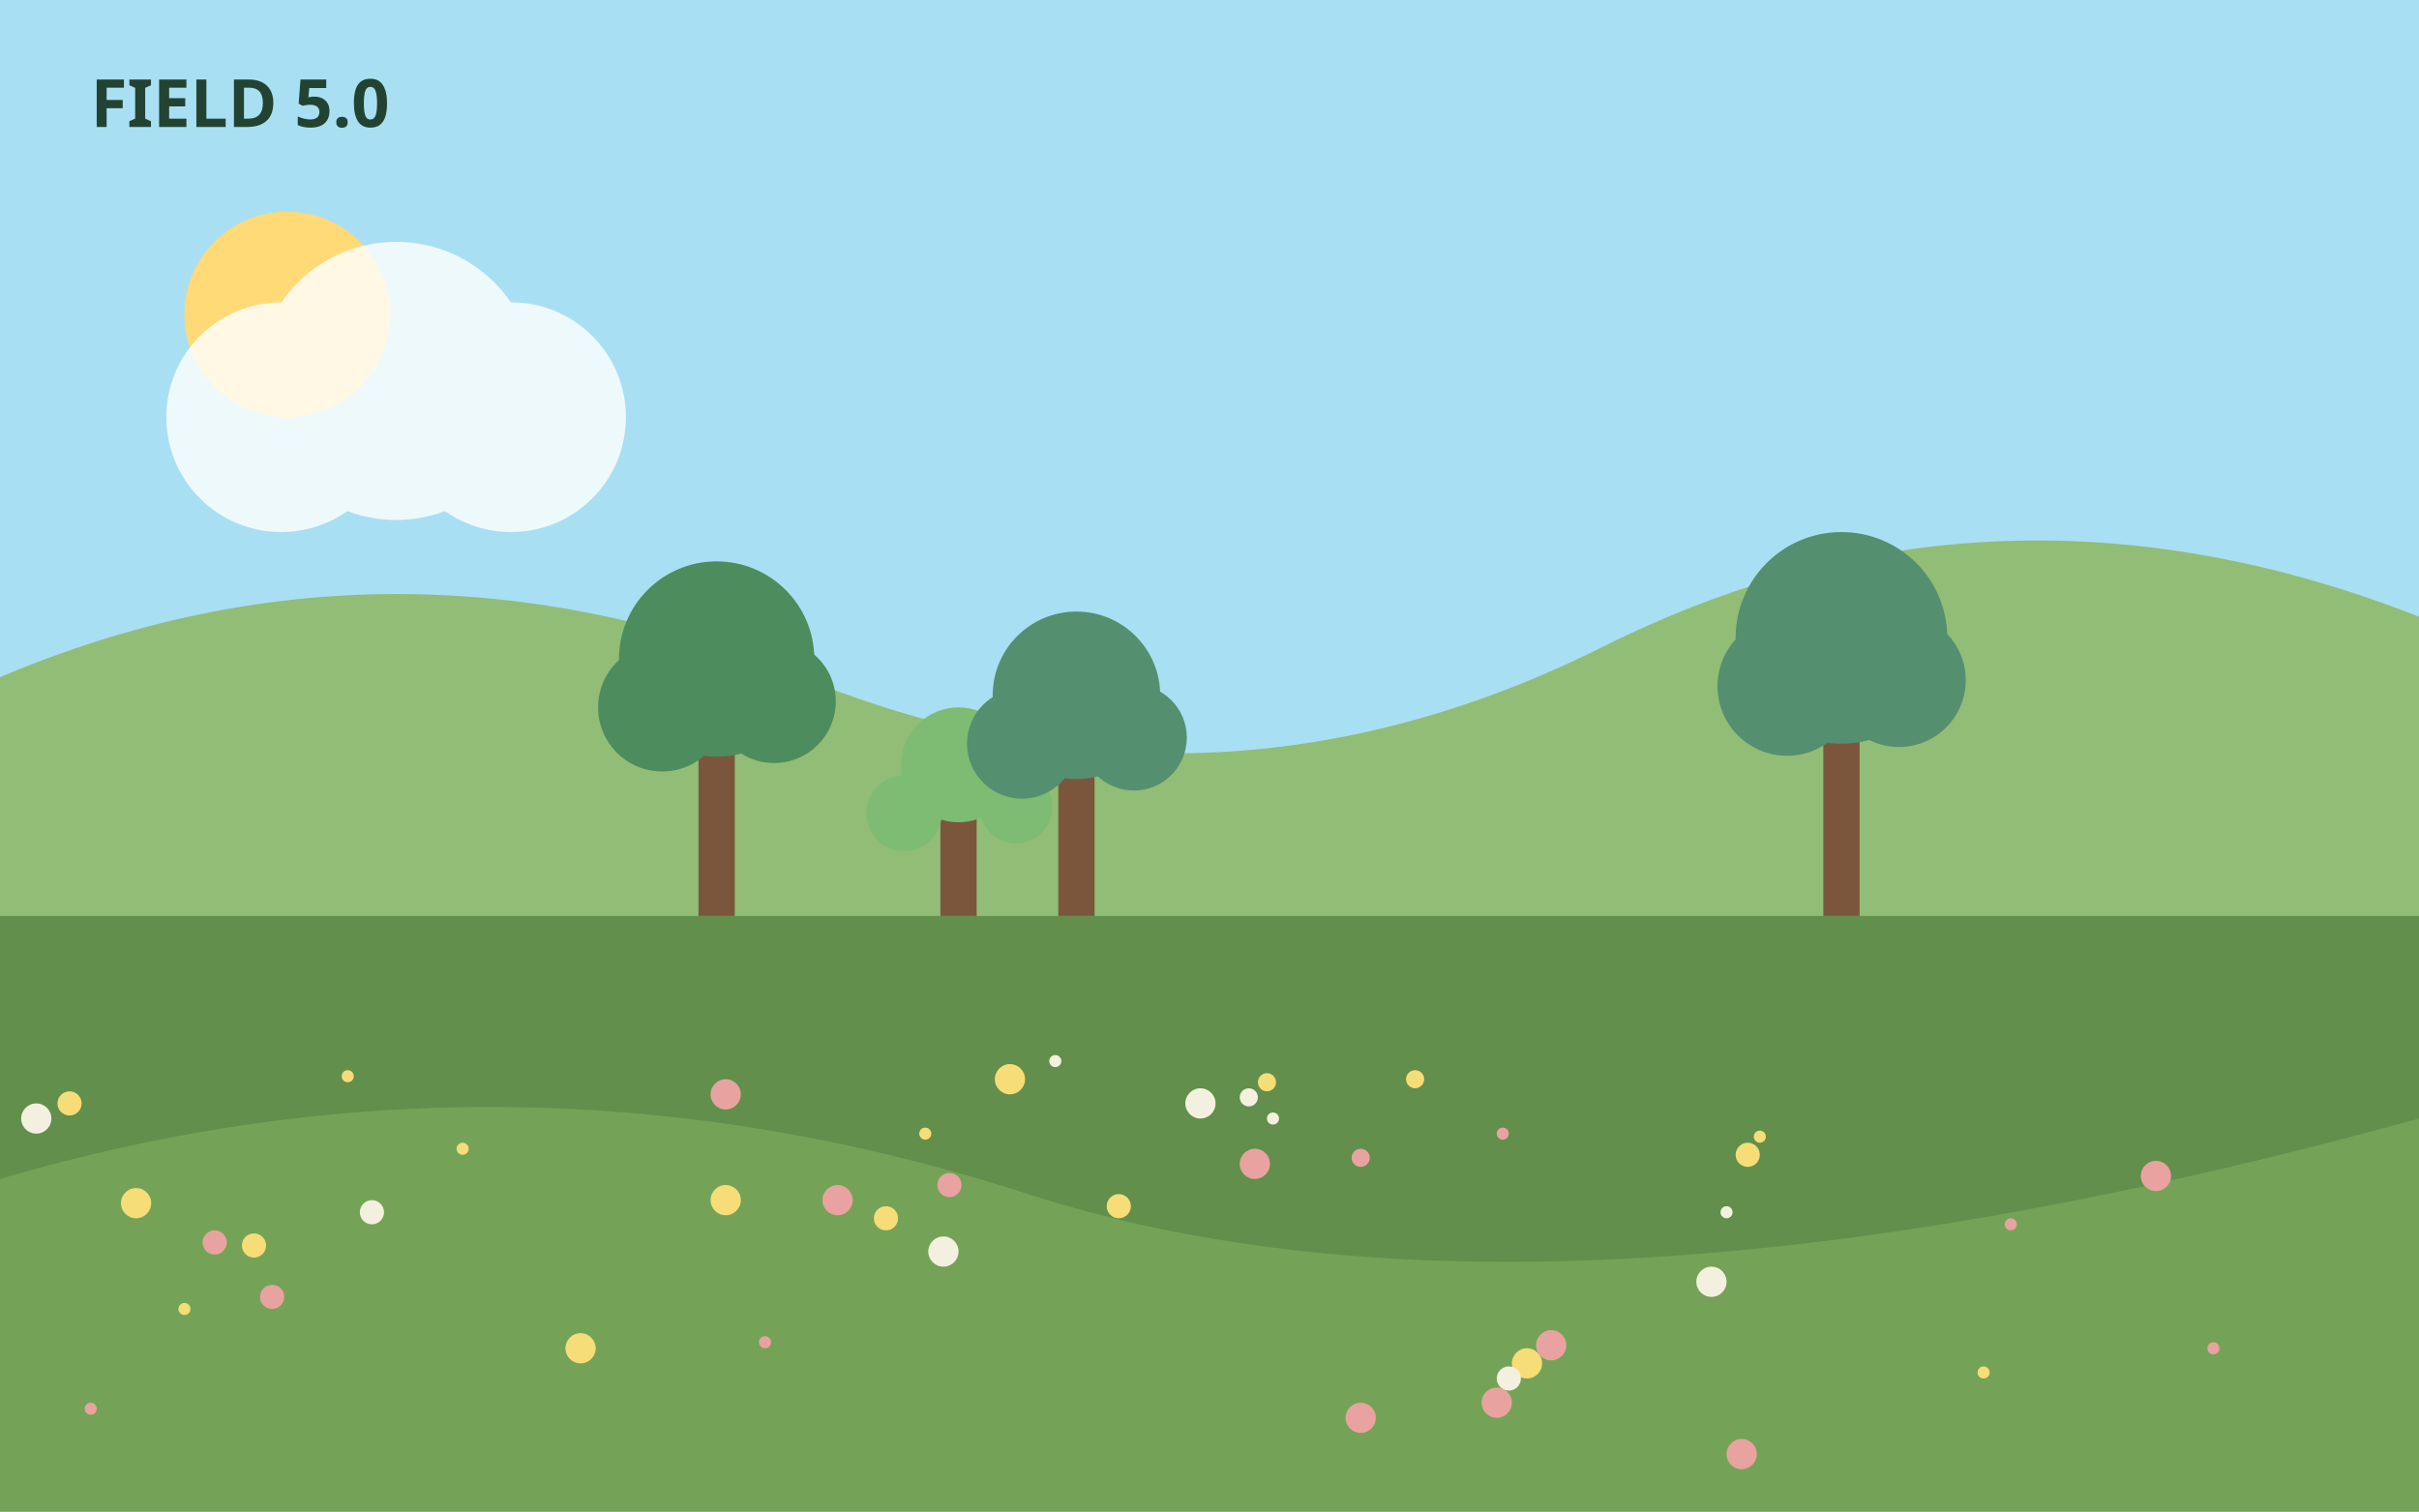
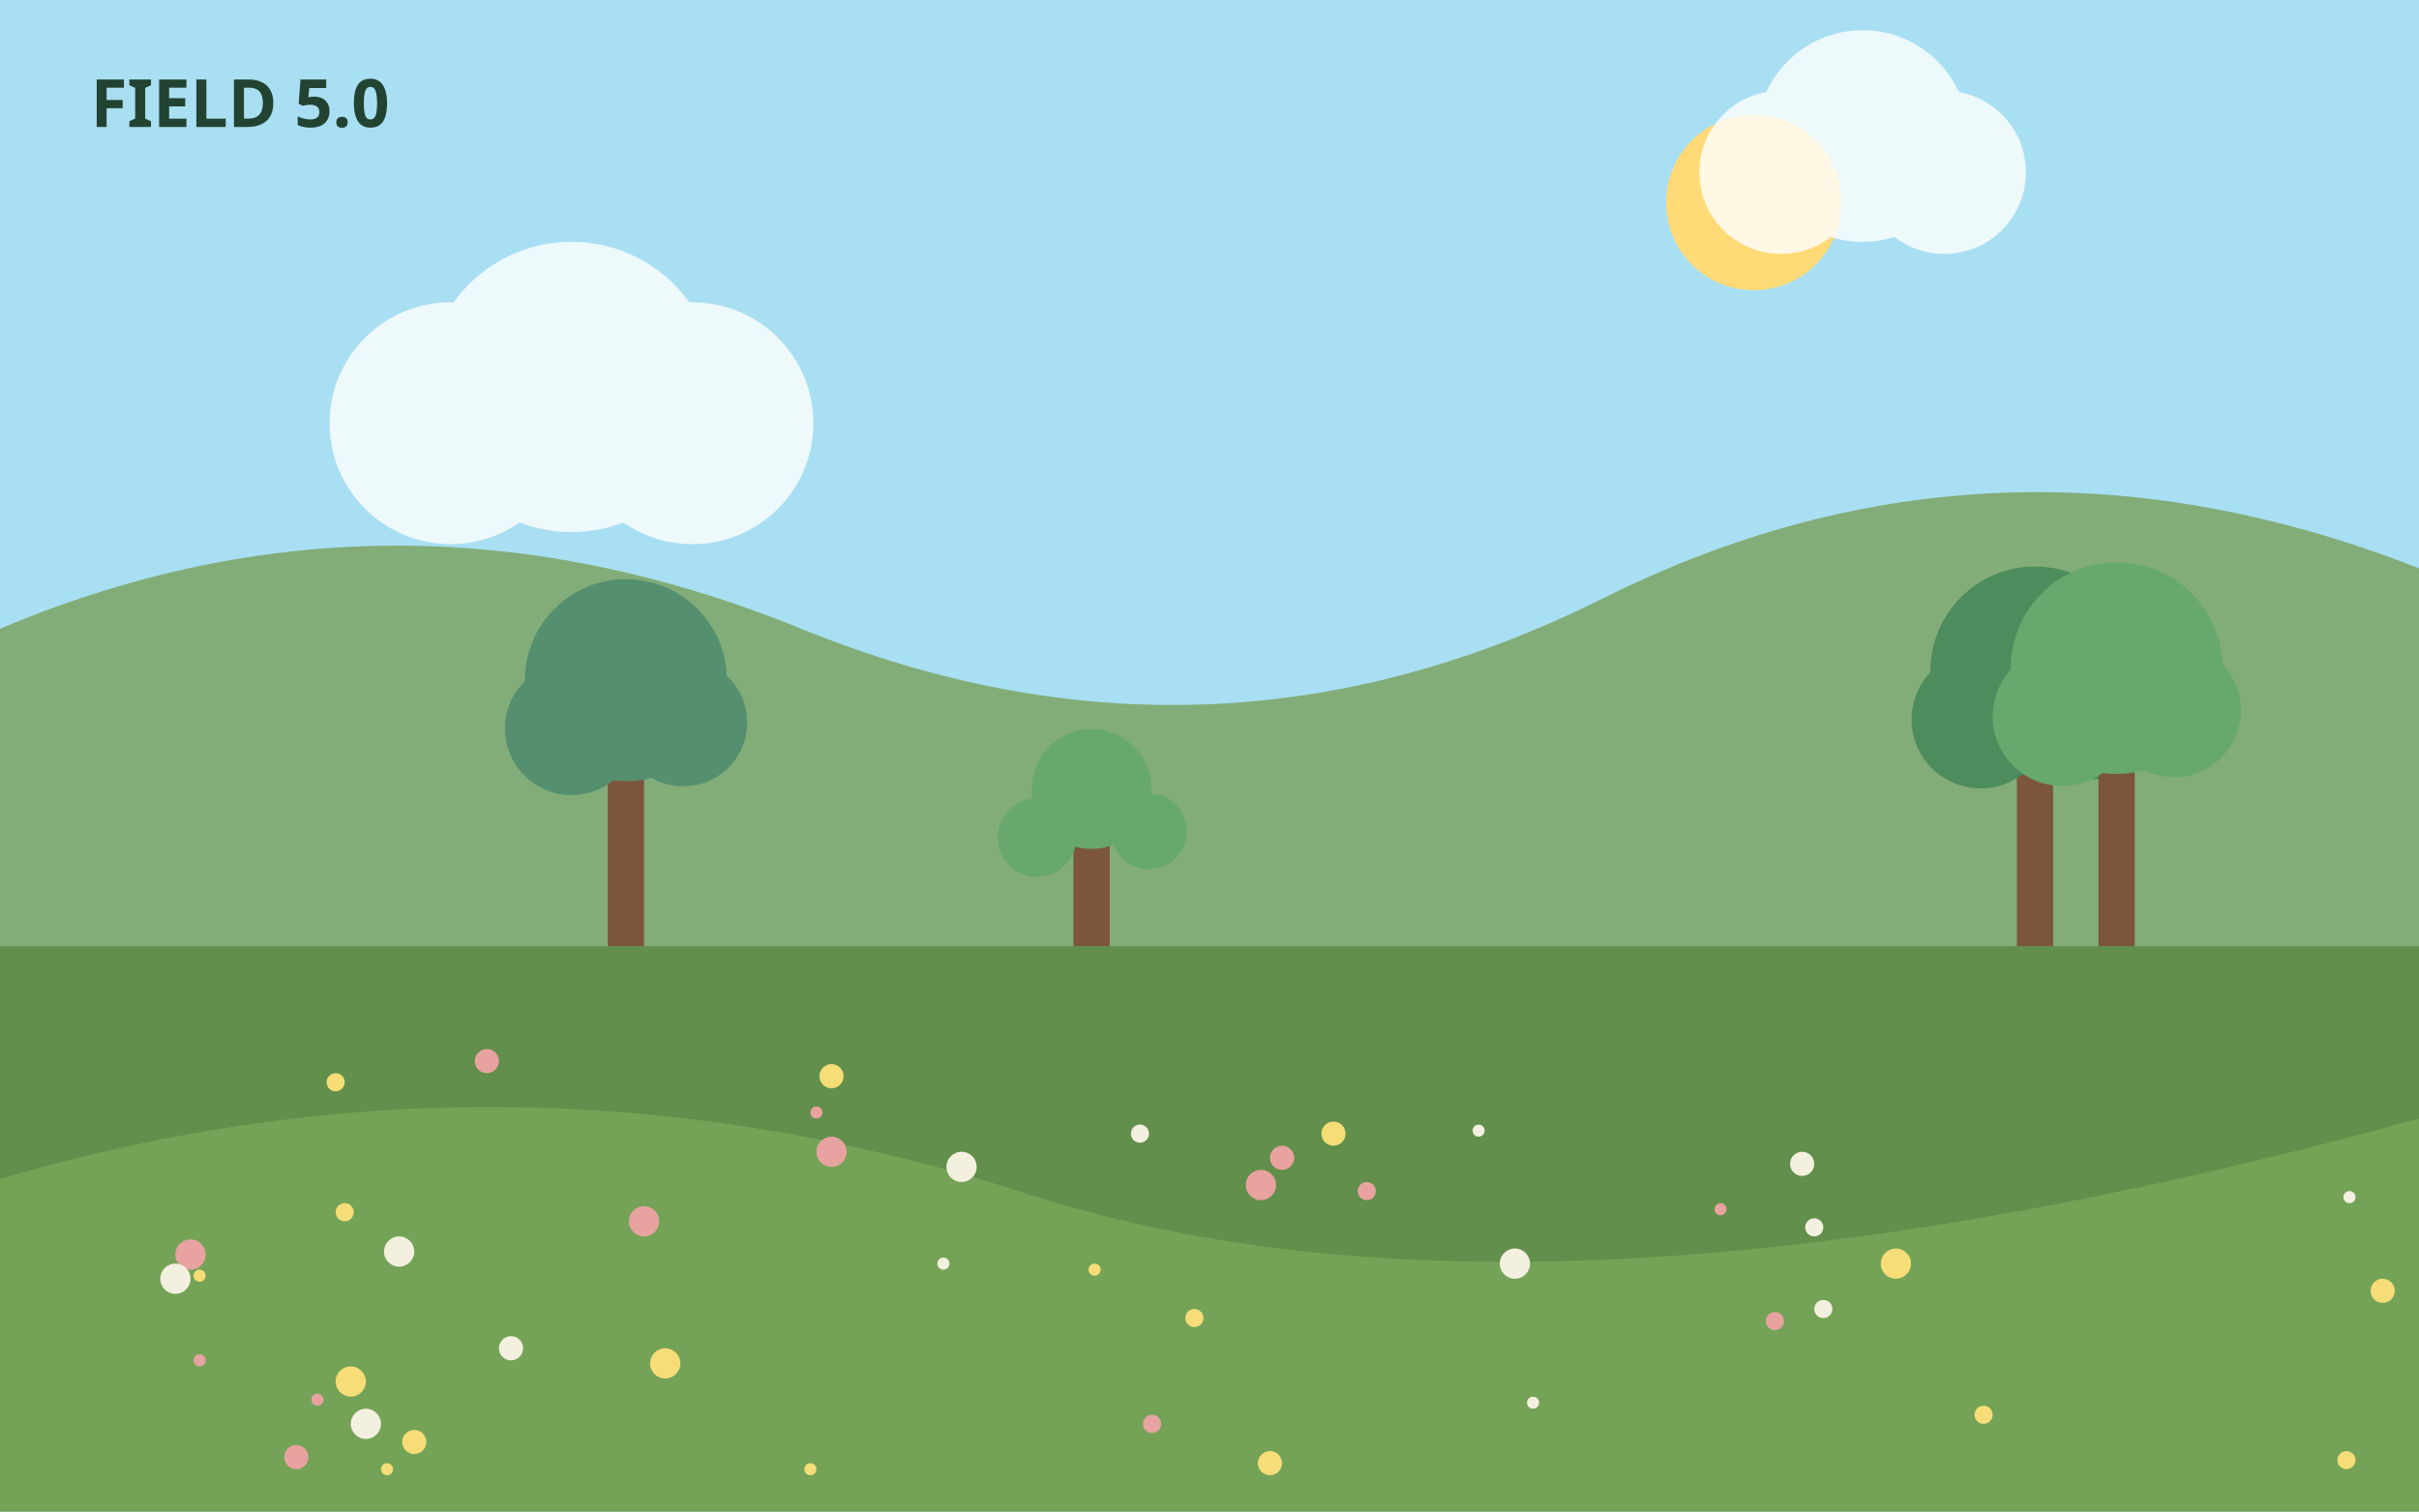
<svg xmlns="http://www.w3.org/2000/svg" width="800" height="500" viewBox="0 0 800 500">
  <rect width="800" height="500" fill="#a9dff2" />
-   <circle cx="95" cy="104" r="34" fill="#ffda76" />
+   <circle cx="580" cy="67" r="29" fill="#ffda76" />
  <g fill="#ffffff" opacity="0.8">
-     <circle cx="93" cy="138" r="38" />
-     <circle cx="131" cy="126" r="46" />
-     <circle cx="169" cy="138" r="38" />
+     <circle cx="149" cy="140" r="40" />
+     <circle cx="189" cy="128" r="48" />
+     <circle cx="229" cy="140" r="40" />
  </g>
-   <path d="M0 224 Q130 169 265 224 T530 214 T800 204 V340 H0Z" fill="#91bd76" />
-   <rect y="303" width="800" height="197" fill="#628f4b" />
+   <g fill="#ffffff" opacity="0.8">
+     <circle cx="589" cy="57" r="27" />
+     <circle cx="616" cy="45" r="35" />
+     <circle cx="643" cy="57" r="27" />
+   </g>
+   <path d="M0 208 Q130 153 265 208 T530 198 T800 188 V340 H0Z" fill="#82ad78" />
+   <rect y="313" width="800" height="187" fill="#628f4b" />
  <path d="M0 390 Q170 340 340 395 T800 370 V500 H0Z" fill="#78a95b" opacity="0.78" />
-   <rect x="231" y="218" width="12" height="85" fill="#7b563c" stroke="none" />
-   <circle cx="237" cy="218" r="32.3" fill="#4d8c5c" stroke="none" />
-   <circle cx="219" cy="234" r="21.2" fill="#4d8c5c" stroke="none" />
-   <circle cx="256" cy="232" r="20.4" fill="#4d8c5c" stroke="none" />
-   <rect x="311" y="253" width="12" height="50" fill="#7b563c" stroke="none" />
-   <circle cx="317" cy="253" r="19.0" fill="#7ebc73" stroke="none" />
-   <circle cx="299" cy="269" r="12.5" fill="#7ebc73" stroke="none" />
-   <circle cx="336" cy="267" r="12.0" fill="#7ebc73" stroke="none" />
-   <rect x="350" y="230" width="12" height="73" fill="#7b563c" stroke="none" />
-   <circle cx="356" cy="230" r="27.7" fill="#548f6f" stroke="none" />
-   <circle cx="338" cy="246" r="18.2" fill="#548f6f" stroke="none" />
-   <circle cx="375" cy="244" r="17.5" fill="#548f6f" stroke="none" />
-   <rect x="603" y="211" width="12" height="92" fill="#7b563c" stroke="none" />
-   <circle cx="609" cy="211" r="35.0" fill="#548f6f" stroke="none" />
-   <circle cx="591" cy="227" r="23.0" fill="#548f6f" stroke="none" />
-   <circle cx="628" cy="225" r="22.1" fill="#548f6f" stroke="none" />
-   <circle cx="505" cy="451" r="5" fill="#f6dd77" />
-   <circle cx="713" cy="389" r="5" fill="#e8a3a0" />
-   <circle cx="571" cy="401" r="2" fill="#f4f0df" />
-   <circle cx="468" cy="357" r="3" fill="#f6dd77" />
-   <circle cx="499" cy="456" r="4" fill="#f4f0df" />
-   <circle cx="370" cy="399" r="4" fill="#f6dd77" />
-   <circle cx="732" cy="446" r="2" fill="#e8a3a0" />
-   <circle cx="415" cy="385" r="5" fill="#e8a3a0" />
-   <circle cx="513" cy="445" r="5" fill="#e8a3a0" />
-   <circle cx="240" cy="362" r="5" fill="#e8a3a0" />
-   <circle cx="84" cy="412" r="4" fill="#f6dd77" />
-   <circle cx="240" cy="397" r="5" fill="#f6dd77" />
-   <circle cx="421" cy="370" r="2" fill="#f4f0df" />
-   <circle cx="71" cy="411" r="4" fill="#e8a3a0" />
-   <circle cx="656" cy="454" r="2" fill="#f6dd77" />
-   <circle cx="153" cy="380" r="2" fill="#f6dd77" />
-   <circle cx="314" cy="392" r="4" fill="#e8a3a0" />
-   <circle cx="450" cy="469" r="5" fill="#e8a3a0" />
-   <circle cx="192" cy="446" r="5" fill="#f6dd77" />
-   <circle cx="23" cy="365" r="4" fill="#f6dd77" />
-   <circle cx="497" cy="375" r="2" fill="#e8a3a0" />
-   <circle cx="349" cy="351" r="2" fill="#f4f0df" />
-   <circle cx="30" cy="466" r="2" fill="#e8a3a0" />
-   <circle cx="413" cy="363" r="3" fill="#f4f0df" />
-   <circle cx="397" cy="365" r="5" fill="#f4f0df" />
-   <circle cx="419" cy="358" r="3" fill="#f6dd77" />
-   <circle cx="495" cy="464" r="5" fill="#e8a3a0" />
-   <circle cx="123" cy="401" r="4" fill="#f4f0df" />
-   <circle cx="665" cy="405" r="2" fill="#e8a3a0" />
-   <circle cx="90" cy="429" r="4" fill="#e8a3a0" />
-   <circle cx="334" cy="357" r="5" fill="#f6dd77" />
-   <circle cx="566" cy="424" r="5" fill="#f4f0df" />
-   <circle cx="576" cy="481" r="5" fill="#e8a3a0" />
-   <circle cx="115" cy="356" r="2" fill="#f6dd77" />
-   <circle cx="312" cy="414" r="5" fill="#f4f0df" />
-   <circle cx="253" cy="444" r="2" fill="#e8a3a0" />
-   <circle cx="12" cy="370" r="5" fill="#f4f0df" />
-   <circle cx="293" cy="403" r="4" fill="#f6dd77" />
-   <circle cx="45" cy="398" r="5" fill="#f6dd77" />
-   <circle cx="578" cy="382" r="4" fill="#f6dd77" />
-   <circle cx="450" cy="383" r="3" fill="#e8a3a0" />
-   <circle cx="306" cy="375" r="2" fill="#f6dd77" />
-   <circle cx="277" cy="397" r="5" fill="#e8a3a0" />
-   <circle cx="61" cy="433" r="2" fill="#f6dd77" />
-   <circle cx="582" cy="376" r="2" fill="#f6dd77" />
+   <rect x="201" y="225" width="12" height="88" fill="#7b563c" stroke="none" />
+   <circle cx="207" cy="225" r="33.4" fill="#548f6f" stroke="none" />
+   <circle cx="189" cy="241" r="22.0" fill="#548f6f" stroke="none" />
+   <circle cx="226" cy="239" r="21.1" fill="#548f6f" stroke="none" />
+   <rect x="355" y="261" width="12" height="52" fill="#7b563c" stroke="none" />
+   <circle cx="361" cy="261" r="19.8" fill="#66a86d" stroke="none" />
+   <circle cx="343" cy="277" r="13.0" fill="#66a86d" stroke="none" />
+   <circle cx="380" cy="275" r="12.5" fill="#66a86d" stroke="none" />
+   <rect x="667" y="222" width="12" height="91" fill="#7b563c" stroke="none" />
+   <circle cx="673" cy="222" r="34.6" fill="#4d8c5c" stroke="none" />
+   <circle cx="655" cy="238" r="22.8" fill="#4d8c5c" stroke="none" />
+   <circle cx="692" cy="236" r="21.8" fill="#4d8c5c" stroke="none" />
+   <rect x="694" y="221" width="12" height="92" fill="#7b563c" stroke="none" />
+   <circle cx="700" cy="221" r="35.0" fill="#66a86d" stroke="none" />
+   <circle cx="682" cy="237" r="23.0" fill="#66a86d" stroke="none" />
+   <circle cx="719" cy="235" r="22.1" fill="#66a86d" stroke="none" />
+   <circle cx="777" cy="396" r="2" fill="#f4f0df" />
+   <circle cx="275" cy="381" r="5" fill="#e8a3a0" />
+   <circle cx="318" cy="386" r="5" fill="#f4f0df" />
+   <circle cx="312" cy="418" r="2" fill="#f4f0df" />
+   <circle cx="489" cy="374" r="2" fill="#f4f0df" />
+   <circle cx="627" cy="418" r="5" fill="#f6dd77" />
+   <circle cx="587" cy="437" r="3" fill="#e8a3a0" />
+   <circle cx="441" cy="375" r="4" fill="#f6dd77" />
+   <circle cx="569" cy="400" r="2" fill="#e8a3a0" />
+   <circle cx="377" cy="375" r="3" fill="#f4f0df" />
+   <circle cx="116" cy="457" r="5" fill="#f6dd77" />
+   <circle cx="776" cy="483" r="3" fill="#f6dd77" />
+   <circle cx="98" cy="482" r="4" fill="#e8a3a0" />
+   <circle cx="105" cy="463" r="2" fill="#e8a3a0" />
+   <circle cx="417" cy="392" r="5" fill="#e8a3a0" />
+   <circle cx="395" cy="436" r="3" fill="#f6dd77" />
+   <circle cx="600" cy="406" r="3" fill="#f4f0df" />
+   <circle cx="603" cy="433" r="3" fill="#f4f0df" />
+   <circle cx="381" cy="471" r="3" fill="#e8a3a0" />
+   <circle cx="275" cy="356" r="4" fill="#f6dd77" />
+   <circle cx="270" cy="368" r="2" fill="#e8a3a0" />
+   <circle cx="114" cy="401" r="3" fill="#f6dd77" />
+   <circle cx="63" cy="415" r="5" fill="#e8a3a0" />
+   <circle cx="362" cy="420" r="2" fill="#f6dd77" />
+   <circle cx="121" cy="471" r="5" fill="#f4f0df" />
+   <circle cx="66" cy="450" r="2" fill="#e8a3a0" />
+   <circle cx="424" cy="383" r="4" fill="#e8a3a0" />
+   <circle cx="788" cy="427" r="4" fill="#f6dd77" />
+   <circle cx="111" cy="358" r="3" fill="#f6dd77" />
+   <circle cx="507" cy="464" r="2" fill="#f4f0df" />
+   <circle cx="58" cy="423" r="5" fill="#f4f0df" />
+   <circle cx="501" cy="418" r="5" fill="#f4f0df" />
+   <circle cx="420" cy="484" r="4" fill="#f6dd77" />
+   <circle cx="169" cy="446" r="4" fill="#f4f0df" />
+   <circle cx="213" cy="404" r="5" fill="#e8a3a0" />
+   <circle cx="132" cy="414" r="5" fill="#f4f0df" />
+   <circle cx="128" cy="486" r="2" fill="#f6dd77" />
+   <circle cx="161" cy="351" r="4" fill="#e8a3a0" />
+   <circle cx="66" cy="422" r="2" fill="#f6dd77" />
+   <circle cx="452" cy="394" r="3" fill="#e8a3a0" />
+   <circle cx="656" cy="468" r="3" fill="#f6dd77" />
+   <circle cx="220" cy="451" r="5" fill="#f6dd77" />
+   <circle cx="268" cy="486" r="2" fill="#f6dd77" />
+   <circle cx="137" cy="477" r="4" fill="#f6dd77" />
+   <circle cx="596" cy="385" r="4" fill="#f4f0df" />
  <text x="30" y="42" fill="#234332" font-family="sans-serif" font-size="22" font-weight="700">FIELD 5.0</text>
</svg>
